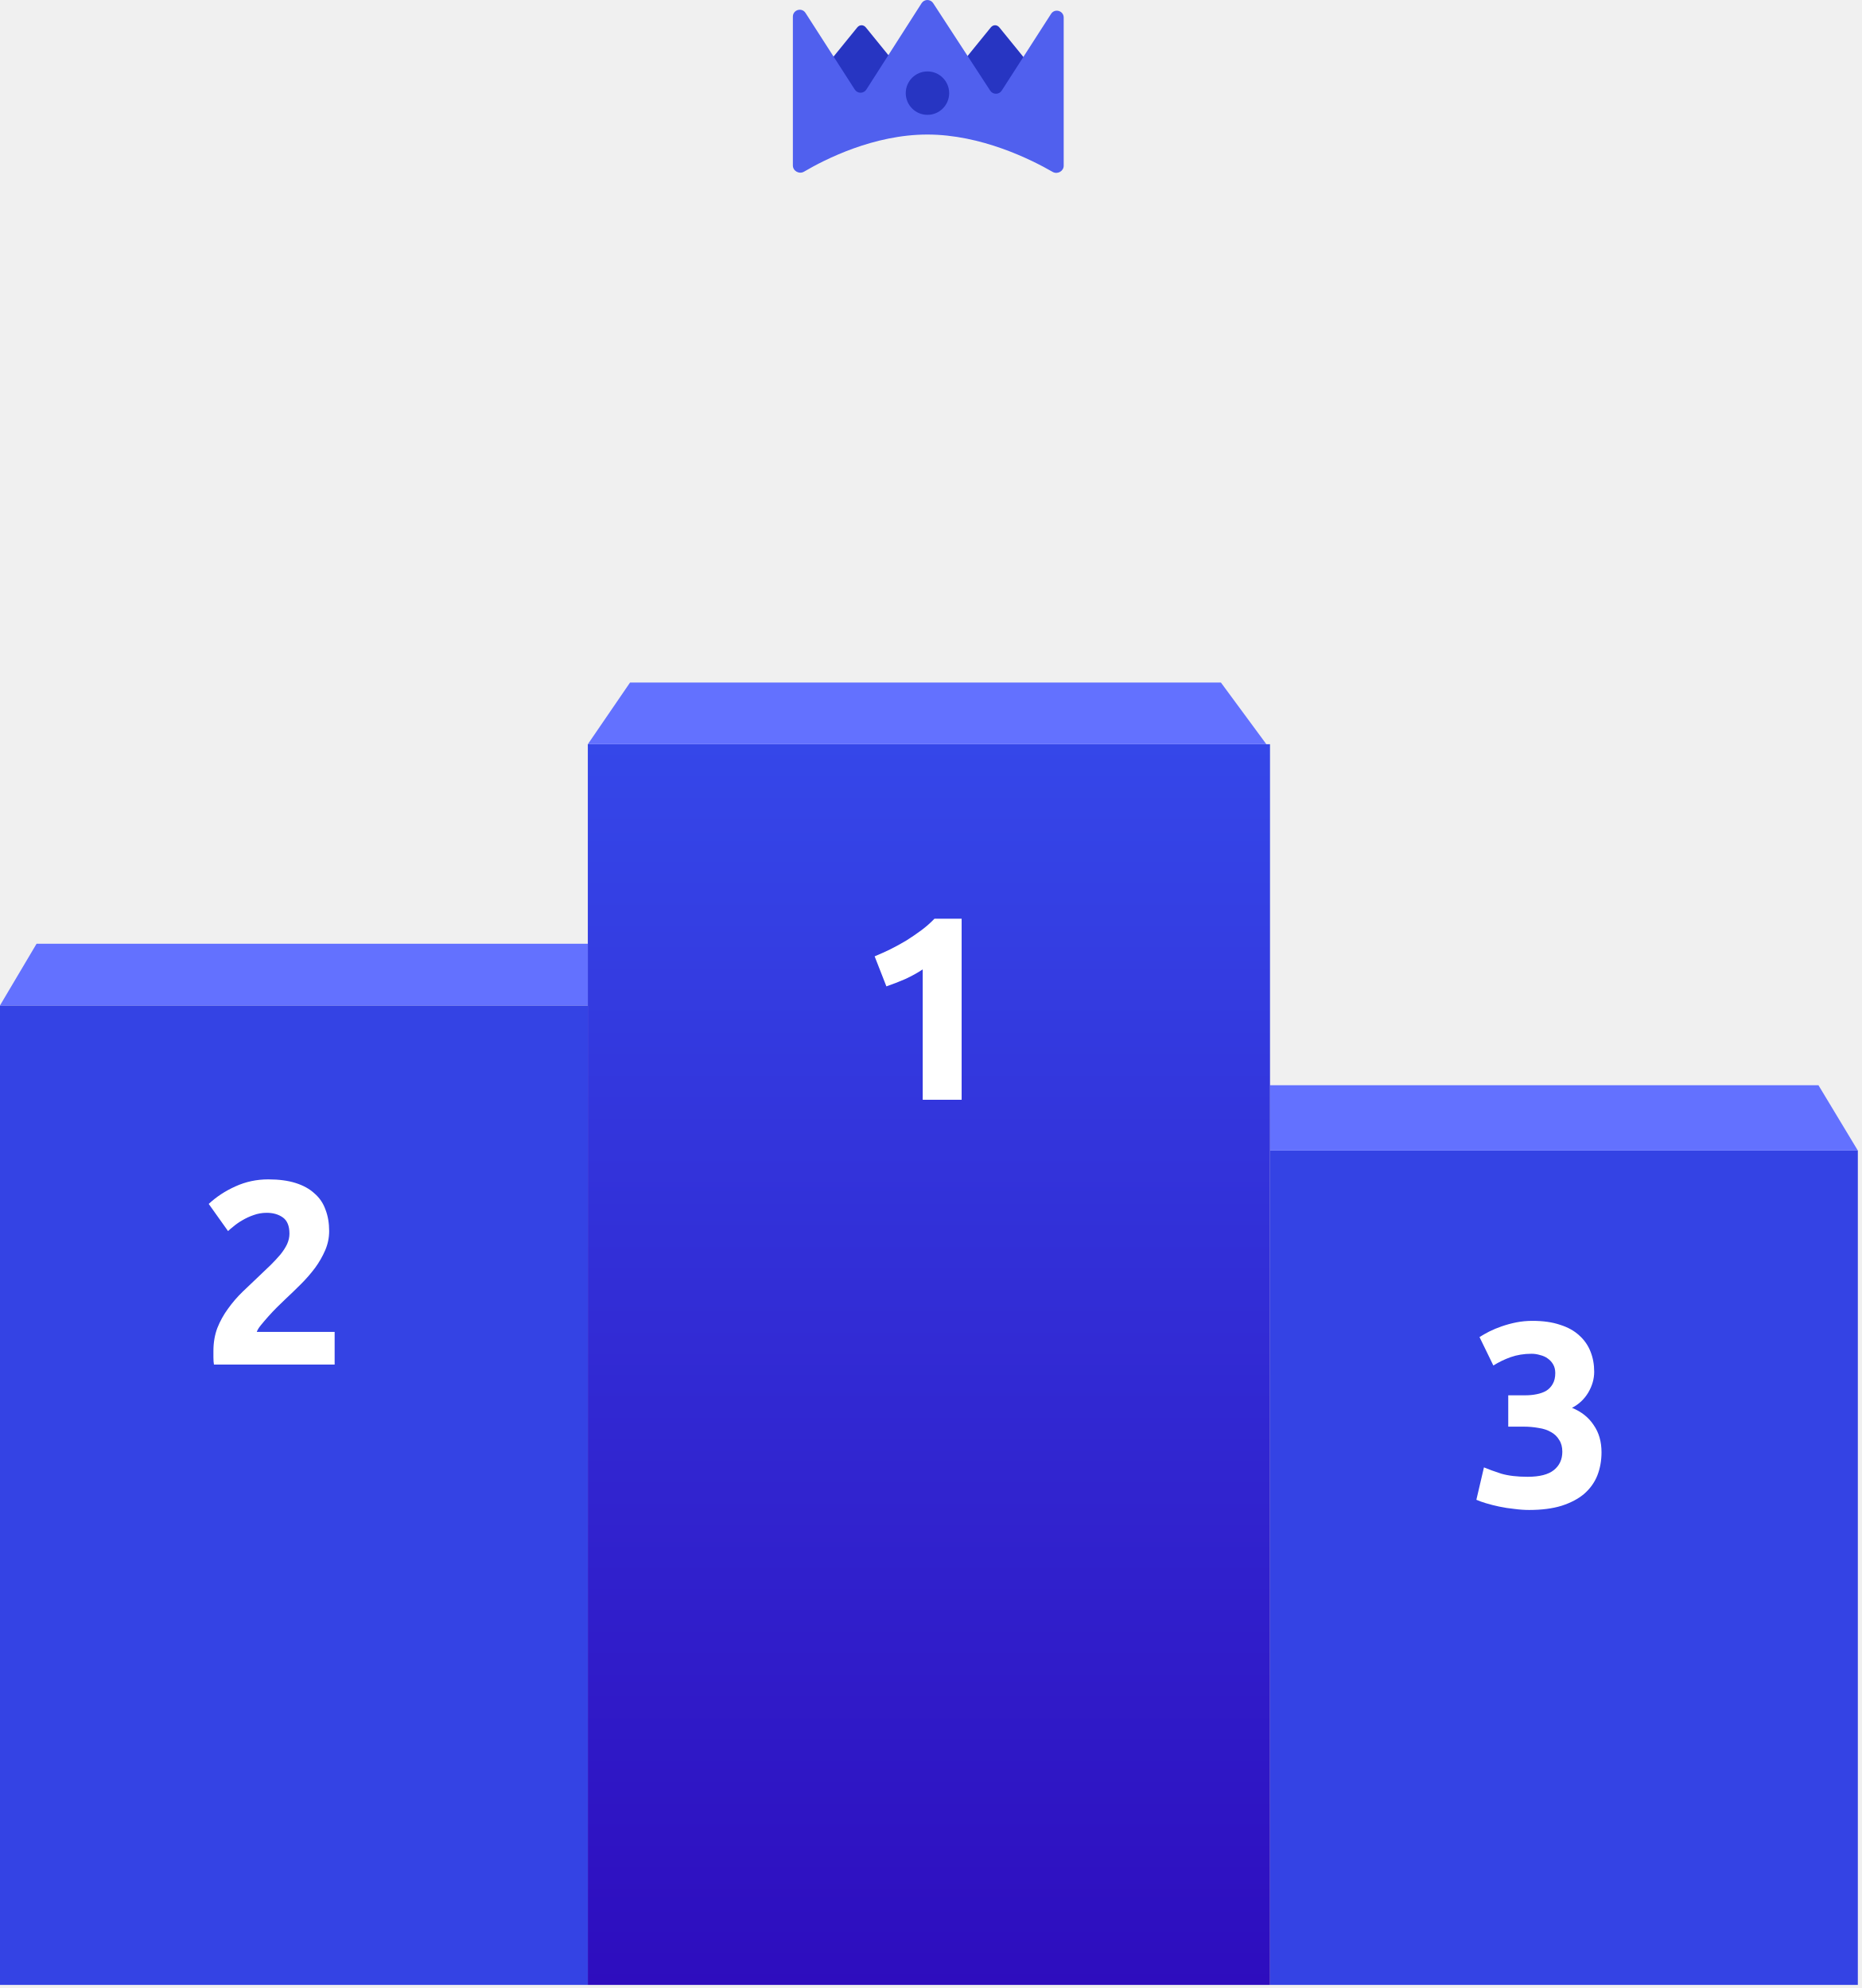
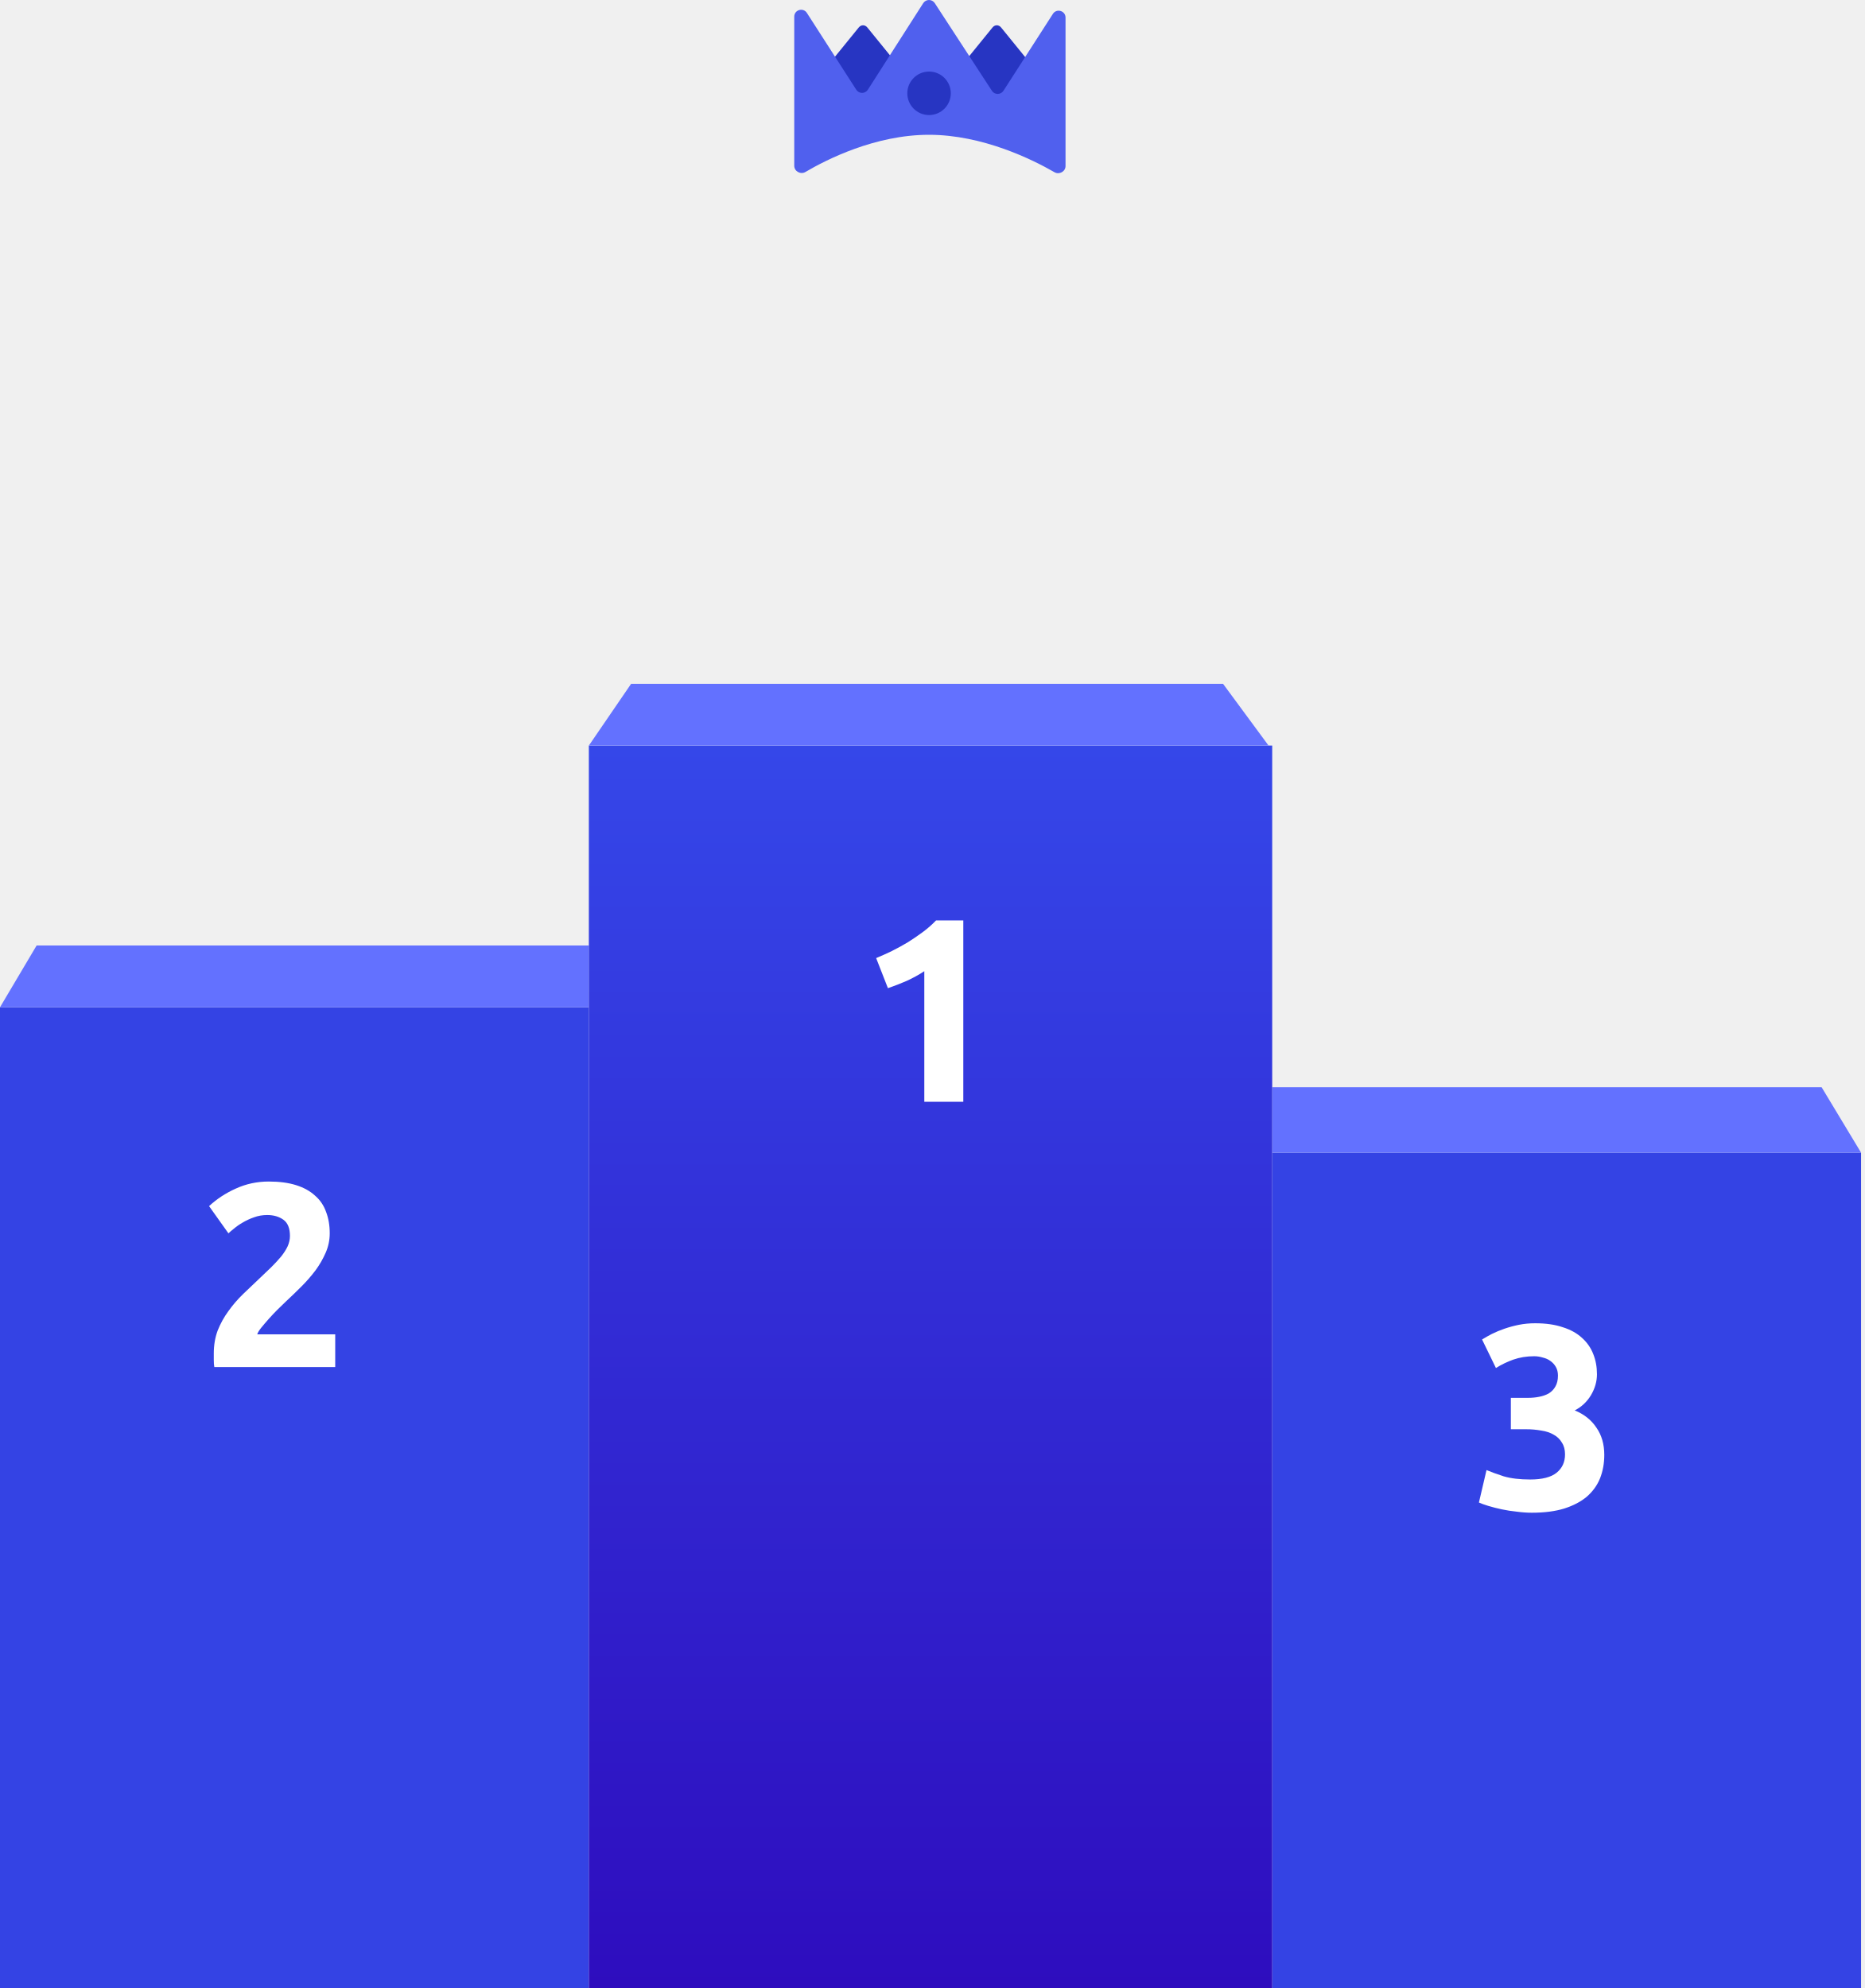
- <svg xmlns="http://www.w3.org/2000/svg" width="513" height="548" viewBox="0 0 513 548" version="1.1" xml:space="preserve" fill-rule="evenodd" clip-rule="evenodd" stroke-linejoin="round" stroke-miterlimit="2">
+ <svg xmlns="http://www.w3.org/2000/svg" width="513" height="547" viewBox="0 0 513 547" version="1.1" xml:space="preserve" fill-rule="evenodd" clip-rule="evenodd" stroke-linejoin="round" stroke-miterlimit="2">
  <g>
    <rect x="0" y="277.147" width="162" height="270" fill="#3443e4" fill-rule="nonzero" />
    <path d="M90.712 339.355c0 1.824-.36 3.576-1.08 5.256a25.204 25.204 0 0 1-2.808 4.896 41.729 41.729 0 0 1-3.888 4.464 165.597 165.597 0 0 1-4.248 4.104c-.72.672-1.512 1.44-2.376 2.304a58.943 58.943 0 0 0-2.376 2.52 72.915 72.915 0 0 0-2.088 2.448c-.576.72-.936 1.32-1.08 1.8h21.456v9H58.96c-.096-.528-.144-1.2-.144-2.016v-1.728c0-2.304.36-4.416 1.08-6.336a23.997 23.997 0 0 1 2.952-5.328c1.2-1.68 2.544-3.24 4.032-4.68 1.536-1.44 3.048-2.88 4.536-4.32 1.152-1.104 2.232-2.136 3.24-3.096a46.15 46.15 0 0 0 2.664-2.88c.768-.96 1.368-1.896 1.8-2.808.432-.96.648-1.92.648-2.88 0-2.112-.6-3.6-1.8-4.464-1.2-.864-2.688-1.296-4.464-1.296-1.296 0-2.52.216-3.672.648a16.592 16.592 0 0 0-3.096 1.44 15.834 15.834 0 0 0-2.376 1.656c-.672.528-1.176.96-1.512 1.296l-5.328-7.488c2.112-1.968 4.56-3.576 7.344-4.824 2.832-1.296 5.856-1.944 9.072-1.944 2.928 0 5.448.336 7.56 1.008 2.112.672 3.84 1.632 5.184 2.88 1.392 1.2 2.4 2.688 3.024 4.464.672 1.728 1.008 3.696 1.008 5.904Z" fill="#fff" fill-rule="nonzero" />
    <path d="M10.077 260.147 0 277.147h162v-17H10.077Z" fill="#6371ff" fill-rule="nonzero" />
  </g>
  <g>
    <rect x="350" y="317.147" width="162" height="230" fill="#3443e4" fill-rule="nonzero" />
    <path d="M421.416 416.227c-1.296 0-2.664-.096-4.104-.288a37.936 37.936 0 0 1-4.176-.648 45.178 45.178 0 0 1-3.672-.936c-1.104-.336-1.968-.648-2.592-.936l2.088-8.928c1.248.528 2.832 1.104 4.752 1.728 1.968.576 4.392.864 7.272.864 3.312 0 5.736-.624 7.272-1.872 1.536-1.248 2.304-2.928 2.304-5.04 0-1.296-.288-2.376-.864-3.24a5.687 5.687 0 0 0-2.232-2.16c-.96-.576-2.112-.96-3.456-1.152a22.938 22.938 0 0 0-4.176-.36h-4.176v-8.64h4.752c1.056 0 2.064-.096 3.024-.288 1.008-.192 1.896-.504 2.664-.936a5.171 5.171 0 0 0 1.8-1.872c.48-.816.72-1.824.72-3.024 0-.912-.192-1.704-.576-2.376a5.007 5.007 0 0 0-1.512-1.656c-.576-.432-1.272-.744-2.088-.936a7.92 7.92 0 0 0-2.376-.36c-2.064 0-3.984.312-5.76.936a24.224 24.224 0 0 0-4.752 2.304l-3.816-7.848a40.65 40.65 0 0 1 2.664-1.512 28.769 28.769 0 0 1 3.456-1.44 31.784 31.784 0 0 1 3.96-1.08 23.09 23.09 0 0 1 4.536-.432c2.928 0 5.448.36 7.56 1.08 2.16.672 3.936 1.656 5.328 2.952a11.533 11.533 0 0 1 3.096 4.464c.672 1.68 1.008 3.528 1.008 5.544 0 1.968-.552 3.888-1.656 5.76-1.104 1.824-2.592 3.216-4.464 4.176 2.592 1.056 4.584 2.64 5.976 4.752 1.44 2.064 2.16 4.56 2.16 7.488 0 2.304-.384 4.44-1.152 6.408-.768 1.92-1.968 3.6-3.6 5.04-1.632 1.392-3.72 2.496-6.264 3.312-2.496.768-5.472 1.152-8.928 1.152Z" fill="#fff" fill-rule="nonzero" />
    <path d="M350 299.147v18h162l-10.852-18H350Z" fill="#6371ff" fill-rule="nonzero" />
  </g>
  <g>
    <rect x="162" y="205.147" width="188" height="342" fill="url(#_Linear1)" fill-rule="nonzero" />
  </g>
  <path d="M241.04 263.619a81.353 81.353 0 0 0 4.32-1.944 66.314 66.314 0 0 0 4.464-2.448 68.17 68.17 0 0 0 4.104-2.808 29.253 29.253 0 0 0 3.6-3.168h7.488v49.896h-10.728v-35.928c-1.44.96-3.048 1.848-4.824 2.664a71.536 71.536 0 0 1-5.184 2.016l-3.24-8.28Z" fill="#fff" fill-rule="nonzero" />
  <path d="m173.632 188.147-11.632 17h187l-12.526-17H173.632Z" fill="#6371ff" fill-rule="nonzero" />
  <path d="M236.249 7.564c.655-.806 1.717-.806 2.372 0l8.429 10.374c.656.807.656 2.114 0 2.921l-8.429 10.374c-.655.806-1.717.806-2.372 0l-8.429-10.374c-.656-.807-.656-2.114 0-2.921l8.429-10.374Zm36.799 0c.655-.806 1.717-.806 2.372 0l8.429 10.374c.656.807.656 2.114 0 2.921l-8.429 10.374c-.655.806-1.717.806-2.372 0l-8.429-10.374c-.656-.807-.656-2.114 0-2.921l8.429-10.374Z" fill="#2735c2" fill-rule="nonzero" />
  <path d="M293.143 4.84v40.84c0 1.518-1.728 2.464-3.044 1.705-5.915-3.412-19.691-10.298-34.533-10.298-14.748 0-28.154 6.799-33.984 10.233-1.319.777-3.074-.171-3.074-1.701V4.581c0-1.886 2.459-2.608 3.479-1.022l13.586 21.133a1.89 1.89 0 0 0 3.182-.003L253.989.872a1.89 1.89 0 0 1 3.175-.014l15.726 24.127a1.89 1.89 0 0 0 3.173-.01l13.6-21.157c1.02-1.586 3.48-.864 3.48 1.022Z" fill="#5060ee" fill-rule="nonzero" />
  <circle cx="255.597" cy="25.673" r="5.983" fill="#2735c2" />
  <defs>
    <linearGradient id="_Linear1" x1="0" y1="0" x2="1" y2="0" gradientUnits="userSpaceOnUse" gradientTransform="matrix(2.09415e-14,342,-342,2.09415e-14,256,205.147)">
      <stop offset="0" stop-color="#3547e9" stop-opacity="1" />
      <stop offset="1" stop-color="#2e0dbe" stop-opacity="1" />
    </linearGradient>
  </defs>
</svg>
